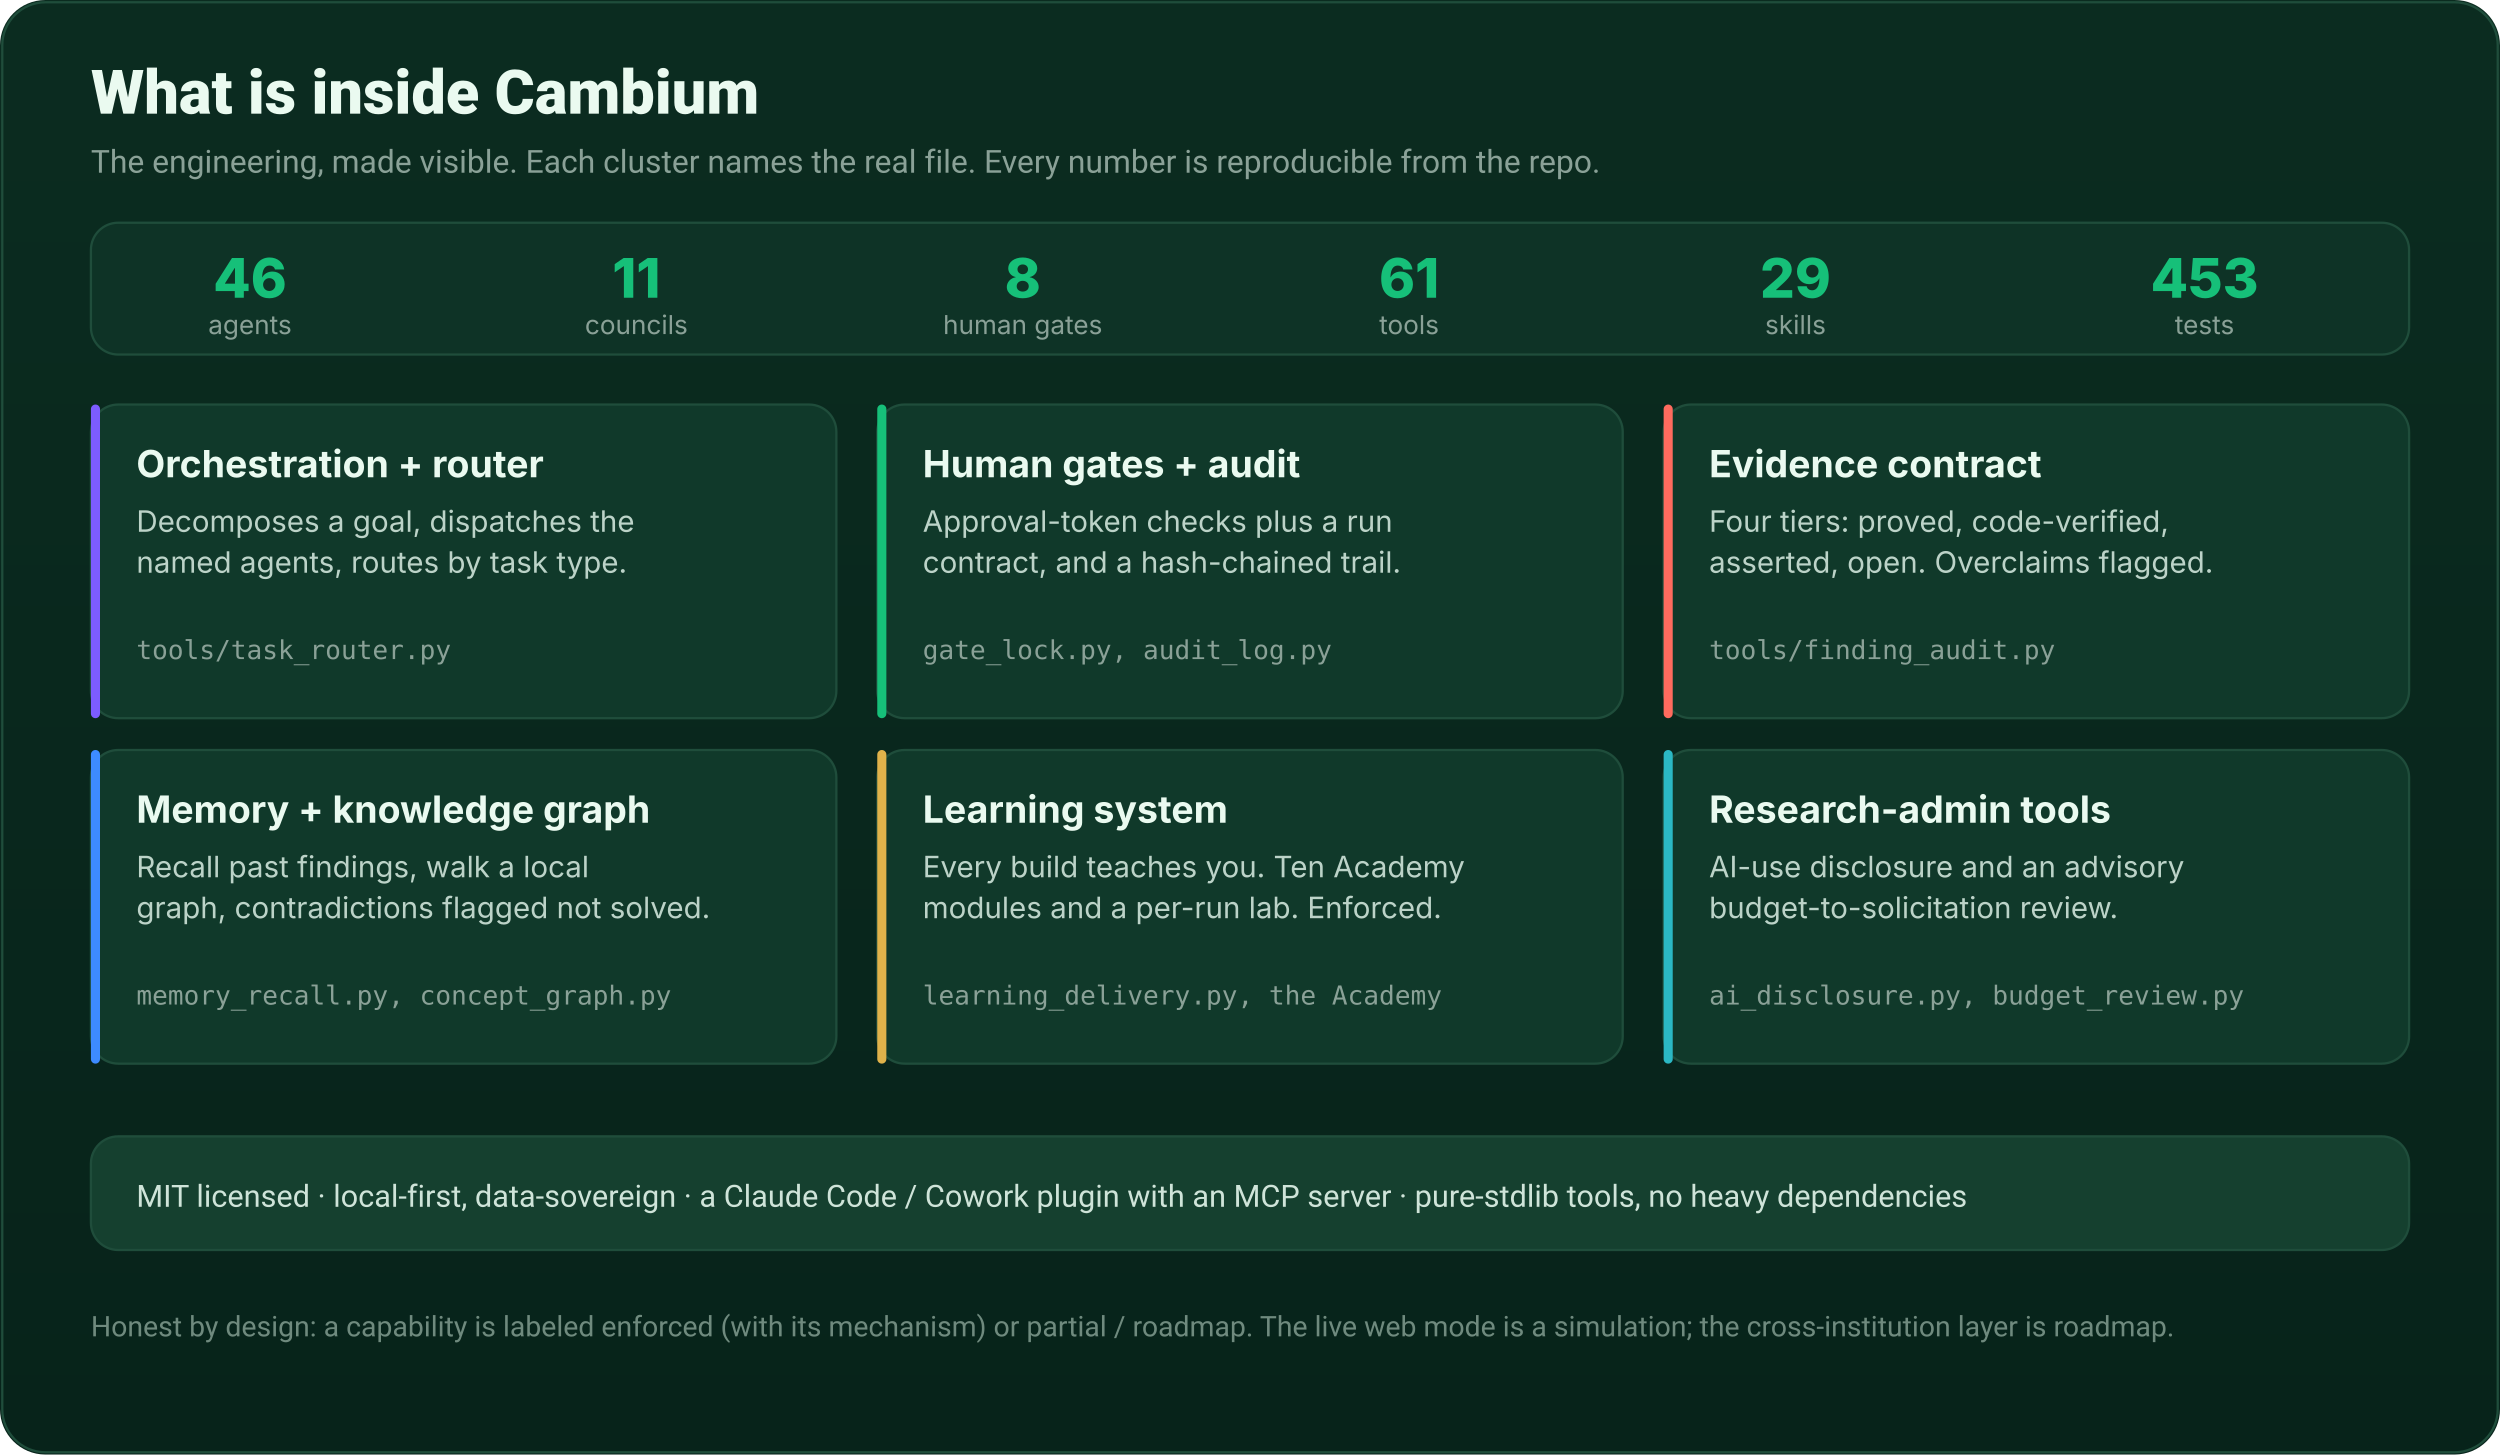
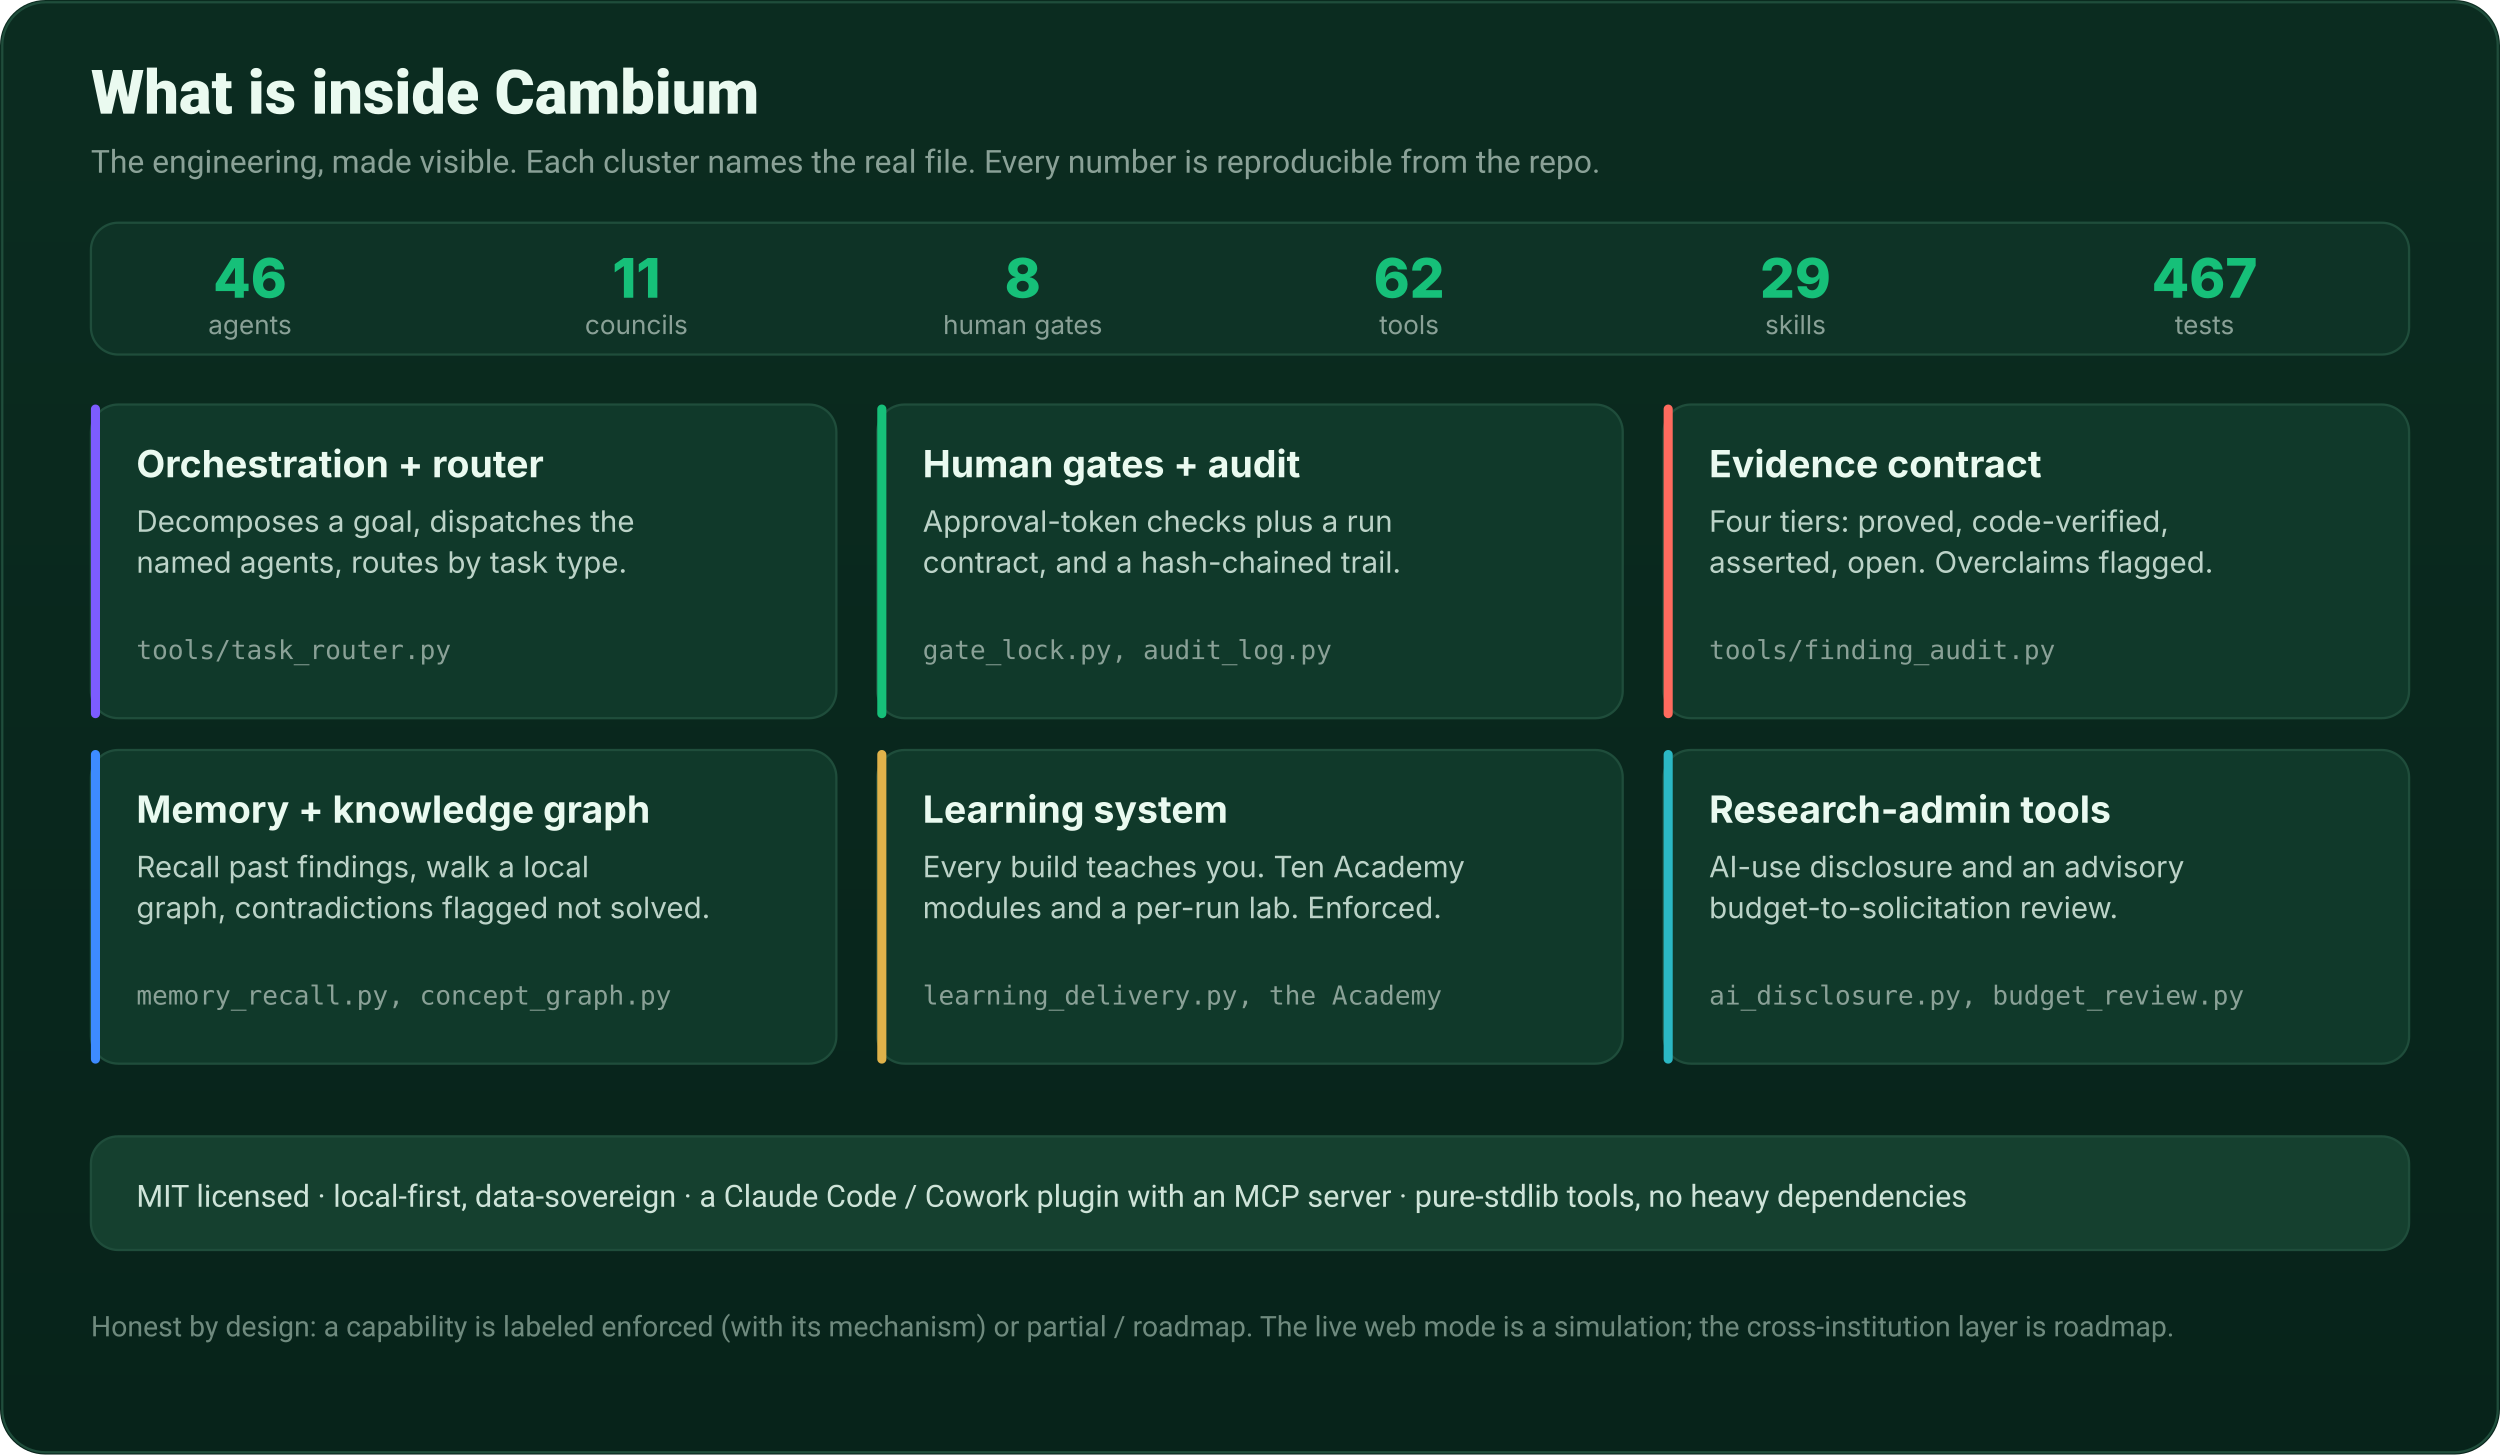
- <svg xmlns="http://www.w3.org/2000/svg" viewBox="0 0 1100 640" font-family="-apple-system,BlinkMacSystemFont,'Segoe UI',Roboto,Helvetica,Arial,sans-serif" role="img" aria-label="What is inside Cambium: capacity band (46 agents, 11 councils, 8 gates, 61 tools, 29 skills, 453 tests) and six engineering clusters: orchestration and router, human gates and audit, the evidence contract, memory and knowledge graph, the learning system, and research-administration tools, each naming its real file.">
+ <svg xmlns="http://www.w3.org/2000/svg" viewBox="0 0 1100 640" font-family="-apple-system,BlinkMacSystemFont,'Segoe UI',Roboto,Helvetica,Arial,sans-serif" role="img" aria-label="What is inside Cambium: capacity band (46 agents, 11 councils, 8 gates, 62 tools, 29 skills, 467 tests) and six engineering clusters: orchestration and router, human gates and audit, the evidence contract, memory and knowledge graph, the learning system, and research-administration tools, each naming its real file.">
  <defs>
    <linearGradient id="cbg" x1="0" y1="0" x2="0" y2="1">
      <stop offset="0%" stop-color="#0b2c20" />
      <stop offset="100%" stop-color="#07231a" />
    </linearGradient>
  </defs>
  <rect width="1100" height="640" rx="20" fill="url(#cbg)" />
  <rect x="1" y="1" width="1098" height="638" rx="19" fill="none" stroke="#1F4D3B" />
  <text x="40" y="50" font-size="27" font-weight="800" fill="#eafaf0">What is inside Cambium</text>
  <text x="40" y="76" font-size="14" fill="#8AA197">The engineering, made visible. Each cluster names the real file. Every number is reproducible from the repo.</text>
  <g transform="translate(40,98)">
    <rect width="1020" height="58" rx="12" fill="#0E3326" stroke="#1F4D3B" />
    <g font-family="-apple-system,Segoe UI,sans-serif">
      <text x="70" y="33" text-anchor="middle" font-size="24" font-weight="800" fill="#16C079">46</text>
      <text x="70" y="49" text-anchor="middle" font-size="11.5" fill="#8AA197">agents</text>
      <text x="240" y="33" text-anchor="middle" font-size="24" font-weight="800" fill="#16C079">11</text>
      <text x="240" y="49" text-anchor="middle" font-size="11.5" fill="#8AA197">councils</text>
      <text x="410" y="33" text-anchor="middle" font-size="24" font-weight="800" fill="#16C079">8</text>
      <text x="410" y="49" text-anchor="middle" font-size="11.5" fill="#8AA197">human gates</text>
-       <text x="580" y="33" text-anchor="middle" font-size="24" font-weight="800" fill="#16C079">61</text>
+       <text x="580" y="33" text-anchor="middle" font-size="24" font-weight="800" fill="#16C079">62</text>
      <text x="580" y="49" text-anchor="middle" font-size="11.5" fill="#8AA197">tools</text>
      <text x="750" y="33" text-anchor="middle" font-size="24" font-weight="800" fill="#16C079">29</text>
      <text x="750" y="49" text-anchor="middle" font-size="11.5" fill="#8AA197">skills</text>
-       <text x="930" y="33" text-anchor="middle" font-size="24" font-weight="800" fill="#16C079">453</text>
+       <text x="930" y="33" text-anchor="middle" font-size="24" font-weight="800" fill="#16C079">467</text>
      <text x="930" y="49" text-anchor="middle" font-size="11.5" fill="#8AA197">tests</text>
    </g>
  </g>
  <g font-family="-apple-system,Segoe UI,sans-serif">
    <g transform="translate(40,178)">
      <rect width="328" height="138" rx="12" fill="#10392a" stroke="#1F4D3B" stroke-left="3" />
      <rect width="4" height="138" rx="2" fill="#7C5CFF" />
      <text x="20" y="32" font-size="16.5" font-weight="700" fill="#eafaf0">Orchestration + router</text>
      <text x="20" y="56" font-size="13" fill="#bcd3c8">Decomposes a goal, dispatches the</text>
      <text x="20" y="74" font-size="13" fill="#bcd3c8">named agents, routes by task type.</text>
      <text x="20" y="112" font-size="11.5" font-family="ui-monospace,monospace" fill="#8AA197">tools/task_router.py</text>
    </g>
    <g transform="translate(386,178)">
      <rect width="328" height="138" rx="12" fill="#10392a" stroke="#1F4D3B" />
      <rect width="4" height="138" rx="2" fill="#16C079" />
      <text x="20" y="32" font-size="16.5" font-weight="700" fill="#eafaf0">Human gates + audit</text>
      <text x="20" y="56" font-size="13" fill="#bcd3c8">Approval-token checks plus a run</text>
      <text x="20" y="74" font-size="13" fill="#bcd3c8">contract, and a hash-chained trail.</text>
      <text x="20" y="112" font-size="11.5" font-family="ui-monospace,monospace" fill="#8AA197">gate_lock.py, audit_log.py</text>
    </g>
    <g transform="translate(732,178)">
      <rect width="328" height="138" rx="12" fill="#10392a" stroke="#1F4D3B" />
      <rect width="4" height="138" rx="2" fill="#FF6B5E" />
      <text x="20" y="32" font-size="16.5" font-weight="700" fill="#eafaf0">Evidence contract</text>
      <text x="20" y="56" font-size="13" fill="#bcd3c8">Four tiers: proved, code-verified,</text>
      <text x="20" y="74" font-size="13" fill="#bcd3c8">asserted, open. Overclaims flagged.</text>
      <text x="20" y="112" font-size="11.5" font-family="ui-monospace,monospace" fill="#8AA197">tools/finding_audit.py</text>
    </g>
    <g transform="translate(40,330)">
      <rect width="328" height="138" rx="12" fill="#10392a" stroke="#1F4D3B" />
      <rect width="4" height="138" rx="2" fill="#3D8BFF" />
      <text x="20" y="32" font-size="16.5" font-weight="700" fill="#eafaf0">Memory + knowledge graph</text>
      <text x="20" y="56" font-size="13" fill="#bcd3c8">Recall past findings, walk a local</text>
      <text x="20" y="74" font-size="13" fill="#bcd3c8">graph, contradictions flagged not solved.</text>
      <text x="20" y="112" font-size="11.5" font-family="ui-monospace,monospace" fill="#8AA197">memory_recall.py, concept_graph.py</text>
    </g>
    <g transform="translate(386,330)">
      <rect width="328" height="138" rx="12" fill="#10392a" stroke="#1F4D3B" />
      <rect width="4" height="138" rx="2" fill="#E0B24A" />
      <text x="20" y="32" font-size="16.5" font-weight="700" fill="#eafaf0">Learning system</text>
      <text x="20" y="56" font-size="13" fill="#bcd3c8">Every build teaches you. Ten Academy</text>
      <text x="20" y="74" font-size="13" fill="#bcd3c8">modules and a per-run lab. Enforced.</text>
      <text x="20" y="112" font-size="11.5" font-family="ui-monospace,monospace" fill="#8AA197">learning_delivery.py, the Academy</text>
    </g>
    <g transform="translate(732,330)">
      <rect width="328" height="138" rx="12" fill="#10392a" stroke="#1F4D3B" />
      <rect width="4" height="138" rx="2" fill="#2BB8C4" />
      <text x="20" y="32" font-size="16.5" font-weight="700" fill="#eafaf0">Research-admin tools</text>
      <text x="20" y="56" font-size="13" fill="#bcd3c8">AI-use disclosure and an advisory</text>
      <text x="20" y="74" font-size="13" fill="#bcd3c8">budget-to-solicitation review.</text>
      <text x="20" y="112" font-size="11.5" font-family="ui-monospace,monospace" fill="#8AA197">ai_disclosure.py, budget_review.py</text>
    </g>
  </g>
  <rect x="40" y="500" width="1020" height="50" rx="12" fill="#15402F" stroke="#1F4D3B" />
  <text x="60" y="531" font-size="13.5" fill="#cfe4d9">MIT licensed  ·  local-first, data-sovereign  ·  a Claude Code / Cowork plugin with an MCP server  ·  pure-stdlib tools, no heavy dependencies</text>
  <text x="40" y="588" font-size="12.5" fill="#6f8a7e">Honest by design: a capability is labeled enforced (with its mechanism) or partial / roadmap. The live web mode is a simulation; the cross-institution layer is roadmap.</text>
</svg>
